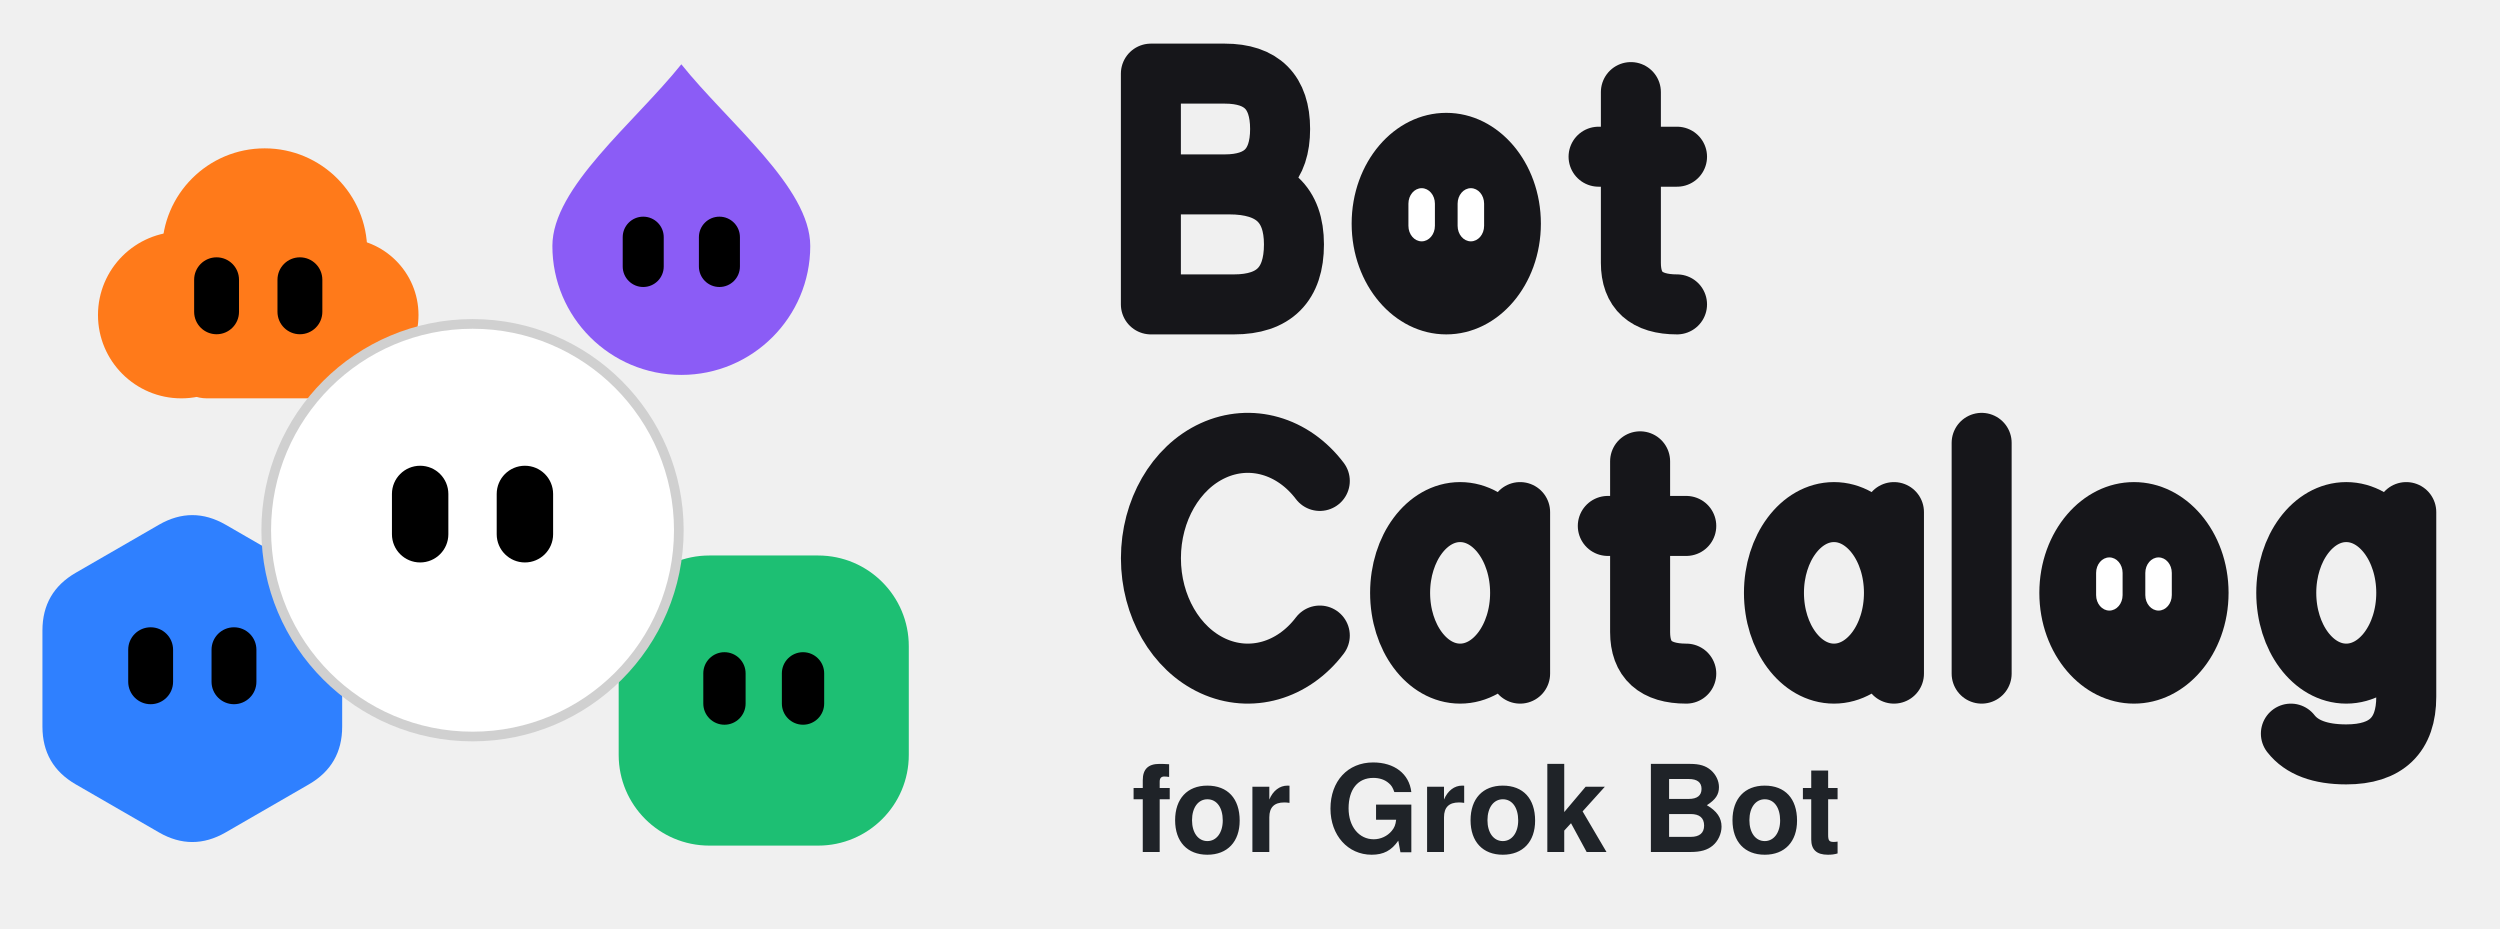
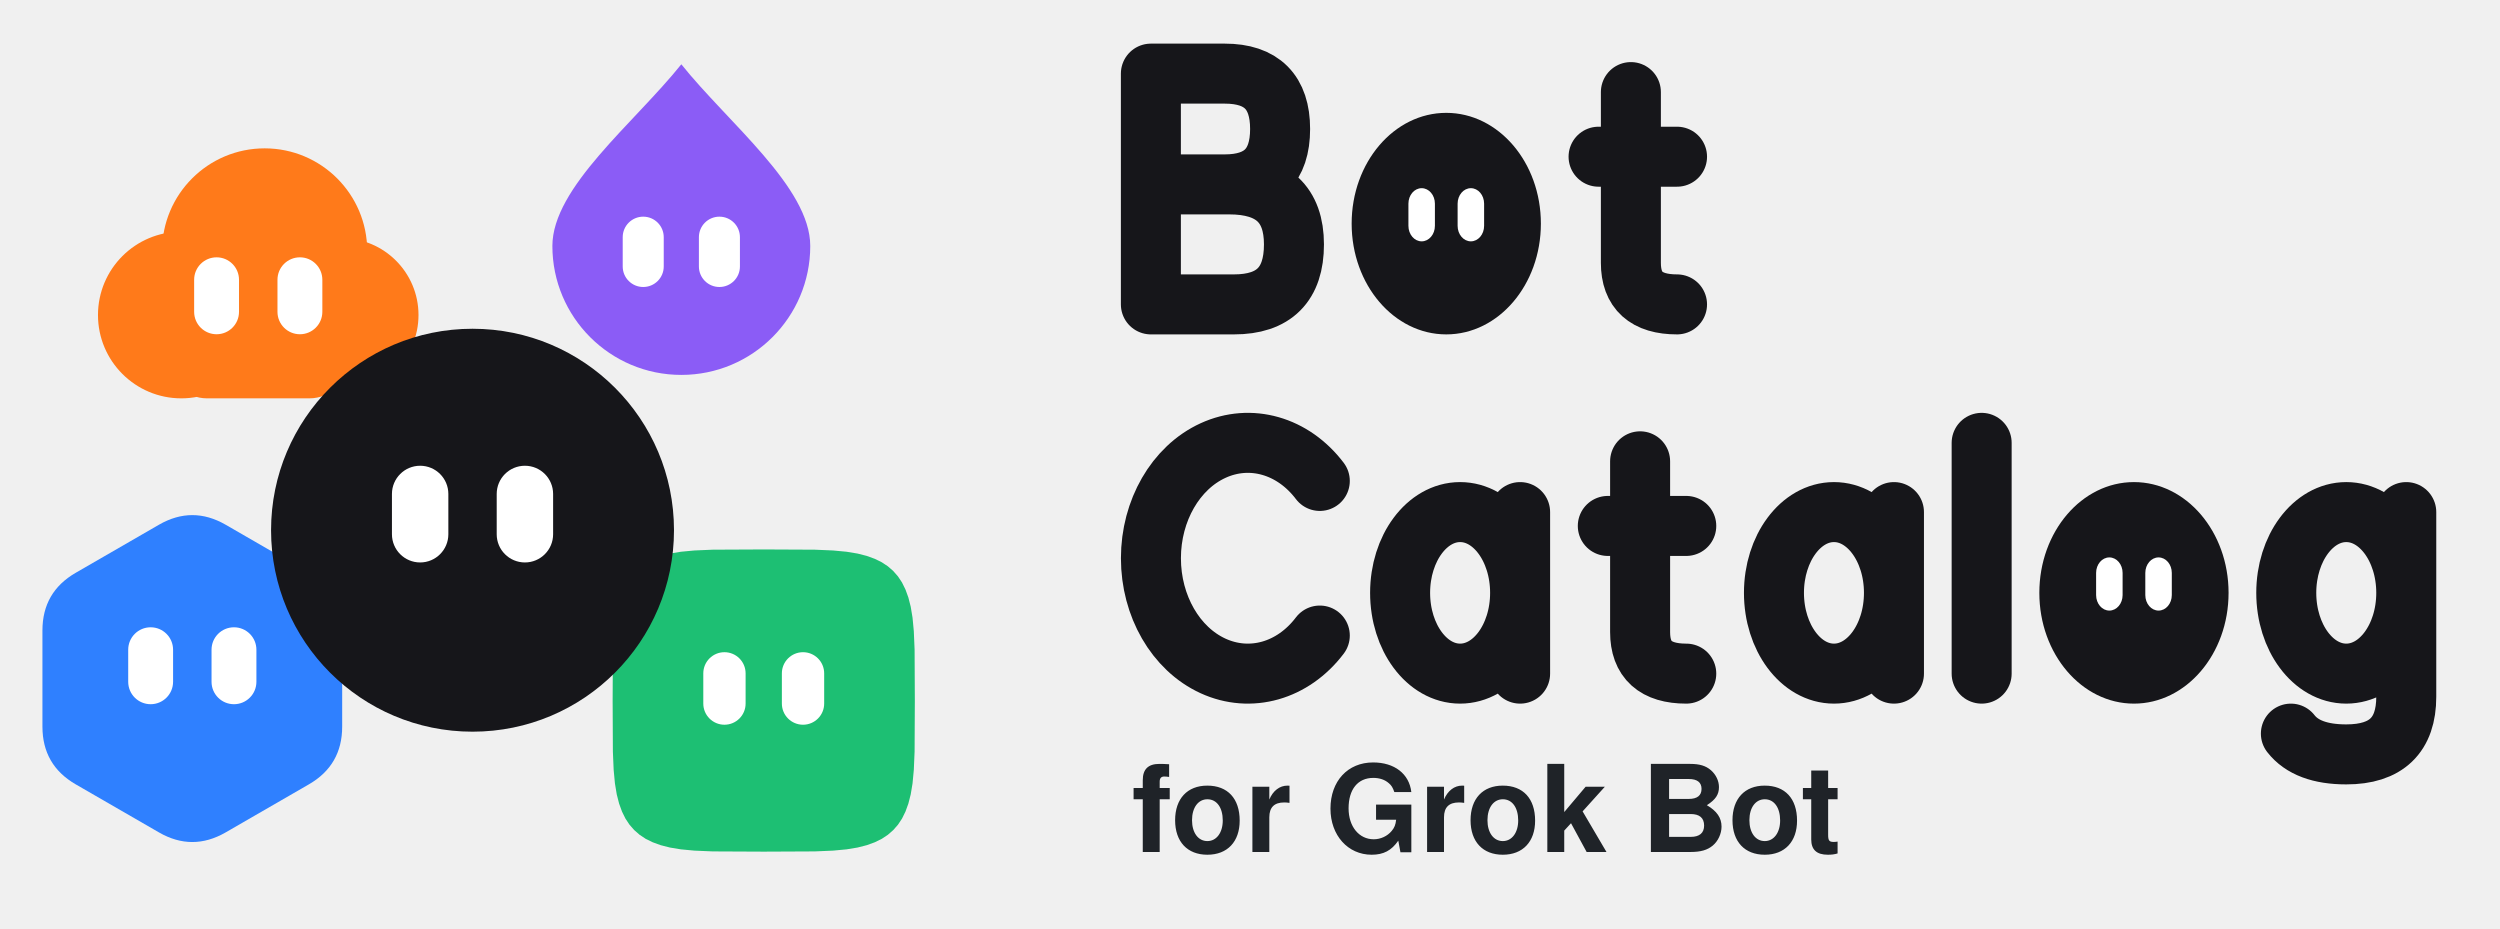
<svg xmlns="http://www.w3.org/2000/svg" viewBox="0 0 455 169" width="455" height="169" role="img" aria-label="Bot Catalog for Grok Bot">
  <style>
.body { transform-origin: 30px 30px; animation: breathe 3.2s ease-in-out var(--d, 0s) infinite; }
.look { animation: look 8s ease-in-out var(--d, 0s) infinite; }
.blink { transform-box: fill-box; transform-origin: center; animation: blink 8s var(--d, 0s) infinite; }
@keyframes breathe { 50% { transform: scale(1.05); } }
@keyframes look {
  0%, 10% { transform: translate(0, 0); }
  16%, 32% { transform: translate(-2.6px, -0.4px); }
  38%, 48% { transform: translate(0, 0); }
  54%, 70% { transform: translate(2.6px, 0.6px); }
  76%, 86% { transform: translate(1.2px, -1.8px); }
  92%, 100% { transform: translate(0, 0); }
}
@keyframes blink {
  0%, 34%, 38%, 88%, 92%, 100% { transform: scaleY(1); }
  36%, 90% { transform: scaleY(0.12); }
}
@media (prefers-reduced-motion: reduce) { .body, .look, .blink { animation: none; } }
</style>
  <g transform="translate(0 8.5)">
    <svg x="92" y="0" width="64" height="64" viewBox="0 0 60 60" style="--d: -5.7s">
-       <g class="body">
-         <g fill="#8B5CF6">
+       <g class="body violet">
+         <g class="skin" fill="#8B5CF6" color="#8B5CF6">
          <path d="M30 3 C38 13 52 24 52 34 A22 22 0 0 1 8 34 C8 24 22 13 30 3 Z" />
        </g>
        <g class="look">
-           <rect class="blink" x="20.00" y="29.00" width="7" height="12" rx="3.5" fill="#000000" />
-           <rect class="blink" x="33.00" y="29.00" width="7" height="12" rx="3.5" fill="#000000" />
+           <rect class="blink" x="20.00" y="29.00" width="7" height="12" rx="3.5" fill="#FFFFFF" />
+           <rect class="blink" x="33.00" y="29.00" width="7" height="12" rx="3.5" fill="#FFFFFF" />
        </g>
      </g>
    </svg>
    <svg x="12" y="8" width="70" height="70" viewBox="0 0 60 60" style="--d: -2.1s">
-       <g class="body">
-         <g fill="#FF7A1A">
+       <g class="body orange">
+         <g class="skin" fill="#FF7A1A" color="#FF7A1A">
          <circle cx="18" cy="35" r="13" />
          <circle cx="31" cy="25" r="16" />
          <circle cx="43" cy="35" r="12" />
          <rect x="16" y="30" width="28" height="18" rx="6" />
        </g>
        <g class="look">
-           <rect class="blink" x="20.00" y="26.00" width="7" height="12" rx="3.5" fill="#000000" />
-           <rect class="blink" x="33.00" y="26.00" width="7" height="12" rx="3.5" fill="#000000" />
+           <rect class="blink" x="20.00" y="26.00" width="7" height="12" rx="3.5" fill="#FFFFFF" />
+           <rect class="blink" x="33.00" y="26.00" width="7" height="12" rx="3.5" fill="#FFFFFF" />
        </g>
      </g>
    </svg>
    <svg x="0" y="80" width="70" height="70" viewBox="0 0 60 60" style="--d: -0.0s">
-       <g class="body">
-         <g fill="#2F80FF">
+       <g class="body blue">
+         <g class="skin" fill="#2F80FF" color="#2F80FF">
          <path d="M24.80 6.00 Q30.00 3.00 35.20 6.00 L48.19 13.50 Q53.38 16.50 53.38 22.50 L53.38 37.50 Q53.38 43.50 48.19 46.50 L35.20 54.00 Q30.00 57.00 24.80 54.00 L11.81 46.50 Q6.62 43.50 6.62 37.50 L6.62 22.50 Q6.62 16.50 11.81 13.50 Z" />
        </g>
        <g class="look">
-           <rect class="blink" x="20.00" y="22.00" width="7" height="12" rx="3.5" fill="#000000" />
-           <rect class="blink" x="33.00" y="22.00" width="7" height="12" rx="3.5" fill="#000000" />
+           <rect class="blink" x="20.00" y="22.00" width="7" height="12" rx="3.5" fill="#FFFFFF" />
+           <rect class="blink" x="33.00" y="22.00" width="7" height="12" rx="3.5" fill="#FFFFFF" />
        </g>
      </g>
    </svg>
    <svg x="106" y="86" width="66" height="66" viewBox="0 0 60 60" style="--d: -1.2s">
-       <g class="body">
-         <g fill="#1DBF73">
-           <rect x="6" y="6" width="48" height="48" rx="15" />
+       <g class="body green">
+         <g class="skin" fill="#1DBF73" color="#1DBF73">
+           <path d="M55.00 30.00 L54.96 38.45 L54.83 41.48 L54.62 43.71 L54.32 45.52 L53.93 47.05 L53.45 48.37 L52.88 49.53 L52.21 50.54 L51.43 51.43 L50.54 52.21 L49.53 52.88 L48.37 53.45 L47.05 53.93 L45.52 54.32 L43.71 54.62 L41.48 54.83 L38.45 54.96 L30.00 55.00 L21.55 54.96 L18.52 54.83 L16.29 54.62 L14.48 54.32 L12.95 53.93 L11.63 53.45 L10.47 52.88 L9.46 52.21 L8.57 51.43 L7.79 50.54 L7.12 49.53 L6.55 48.37 L6.07 47.05 L5.68 45.52 L5.38 43.71 L5.17 41.48 L5.04 38.45 L5.00 30.00 L5.04 21.55 L5.17 18.52 L5.38 16.29 L5.68 14.48 L6.07 12.95 L6.55 11.63 L7.12 10.47 L7.79 9.46 L8.57 8.57 L9.46 7.79 L10.47 7.12 L11.63 6.55 L12.95 6.07 L14.48 5.68 L16.29 5.38 L18.52 5.17 L21.55 5.04 L30.00 5.00 L38.45 5.04 L41.48 5.17 L43.71 5.38 L45.52 5.68 L47.05 6.07 L48.37 6.55 L49.53 7.12 L50.54 7.79 L51.43 8.57 L52.21 9.46 L52.88 10.47 L53.45 11.63 L53.93 12.95 L54.32 14.48 L54.62 16.29 L54.83 18.52 L54.96 21.55 Z" />
        </g>
        <g class="look">
-           <rect class="blink" x="20.00" y="22.00" width="7" height="12" rx="3.5" fill="#000000" />
-           <rect class="blink" x="33.00" y="22.00" width="7" height="12" rx="3.5" fill="#000000" />
+           <rect class="blink" x="20.00" y="22.00" width="7" height="12" rx="3.5" fill="#FFFFFF" />
+           <rect class="blink" x="33.00" y="22.00" width="7" height="12" rx="3.5" fill="#FFFFFF" />
        </g>
      </g>
    </svg>
    <svg x="42" y="44" width="88" height="88" viewBox="0 0 60 60" style="--d: -4.3s">
-       <g class="body">
-         <g fill="#D0D0D0" stroke="#D0D0D0" stroke-width="2.4">
-           <circle cx="30" cy="30" r="25" />
-         </g>
-         <g fill="#FFFFFF">
+       <g class="body ink">
+         <g class="skin" fill="#16161A" color="#16161A">
          <circle cx="30" cy="30" r="25" />
        </g>
        <g class="look">
-           <rect class="blink" x="20.00" y="22.00" width="7" height="12" rx="3.5" fill="#000000" />
-           <rect class="blink" x="33.00" y="22.00" width="7" height="12" rx="3.5" fill="#000000" />
+           <rect class="blink" x="20.00" y="22.00" width="7" height="12" rx="3.5" fill="#FFFFFF" />
+           <rect class="blink" x="33.00" y="22.00" width="7" height="12" rx="3.5" fill="#FFFFFF" />
        </g>
      </g>
    </svg>
  </g>
  <g transform="translate(204 7.94)" fill="none" stroke-width="2.6" stroke-linecap="round" stroke-linejoin="round">
    <g transform="translate(0 0) scale(4.2)">
      <path transform="translate(1.30 1.3)" d="M0 0 V10 H3.6 Q6.2 10 6.2 7.4 Q6.2 4.8 3.4 4.8 H0 M0 0 H3.2 Q5.6 0 5.6 2.4 Q5.6 4.8 3.2 4.8 H0" stroke="#16161A" />
      <svg x="9.18" y="2.04" width="9.84" height="11.52" viewBox="0 0 60 60" preserveAspectRatio="none" style="--d: -1.3s">
-         <g class="body">
-           <g fill="#16161A">
+         <g class="body ink">
+           <g class="skin" fill="#16161A" color="#16161A">
            <circle cx="30" cy="30" r="25" />
          </g>
          <g class="look">
            <rect class="blink" x="20.00" y="22.00" width="7" height="12" rx="3.5" fill="#FFFFFF" />
            <rect class="blink" x="33.00" y="22.00" width="7" height="12" rx="3.5" fill="#FFFFFF" />
          </g>
        </g>
      </svg>
      <path transform="translate(20.70 1.3)" d="M1.4 0.8 V8.2 Q1.4 10 3.4 10 M0 3.6 L3.4 3.6" stroke="#16161A" />
    </g>
    <g transform="translate(0 67.2) scale(4.2)">
      <path transform="translate(1.30 1.3)" d="M7.32 1.65 A4.2 5 0 1 0 7.32 8.35" stroke="#16161A" />
      <path transform="translate(12.10 1.3)" d="M0 6.5 A2.6 3.5 0 1 0 5.2 6.5 A2.6 3.5 0 1 0 0 6.5 Z M5.2 3 L5.2 10" stroke="#16161A" />
      <path transform="translate(21.10 1.3)" d="M1.4 0.8 V8.2 Q1.4 10 3.4 10 M0 3.6 L3.4 3.6" stroke="#16161A" />
      <path transform="translate(28.30 1.3)" d="M0 6.5 A2.6 3.5 0 1 0 5.2 6.5 A2.6 3.5 0 1 0 0 6.5 Z M5.2 3 L5.2 10" stroke="#16161A" />
      <path transform="translate(37.30 1.3)" d="M0 0 L0 10" stroke="#16161A" />
      <svg x="38.98" y="2.04" width="9.84" height="11.52" viewBox="0 0 60 60" preserveAspectRatio="none" style="--d: -2.4s">
-         <g class="body">
-           <g fill="#16161A">
+         <g class="body ink">
+           <g class="skin" fill="#16161A" color="#16161A">
            <circle cx="30" cy="30" r="25" />
          </g>
          <g class="look">
            <rect class="blink" x="20.00" y="22.00" width="7" height="12" rx="3.5" fill="#FFFFFF" />
            <rect class="blink" x="33.00" y="22.00" width="7" height="12" rx="3.5" fill="#FFFFFF" />
          </g>
        </g>
      </svg>
      <path transform="translate(50.50 1.3)" d="M0 6.5 A2.6 3.5 0 1 0 5.2 6.5 A2.6 3.5 0 1 0 0 6.5 Z M5.2 3 V11 Q5.2 13.5 2.6 13.5 Q0.9 13.5 0.2 12.6" stroke="#16161A" />
    </g>
    <text x="2" y="147.12" fill="#1F2328" stroke="none" font-family="-apple-system, Segoe UI, Helvetica, Arial, sans-serif" font-size="22" font-weight="600">for Grok Bot</text>
  </g>
</svg>
